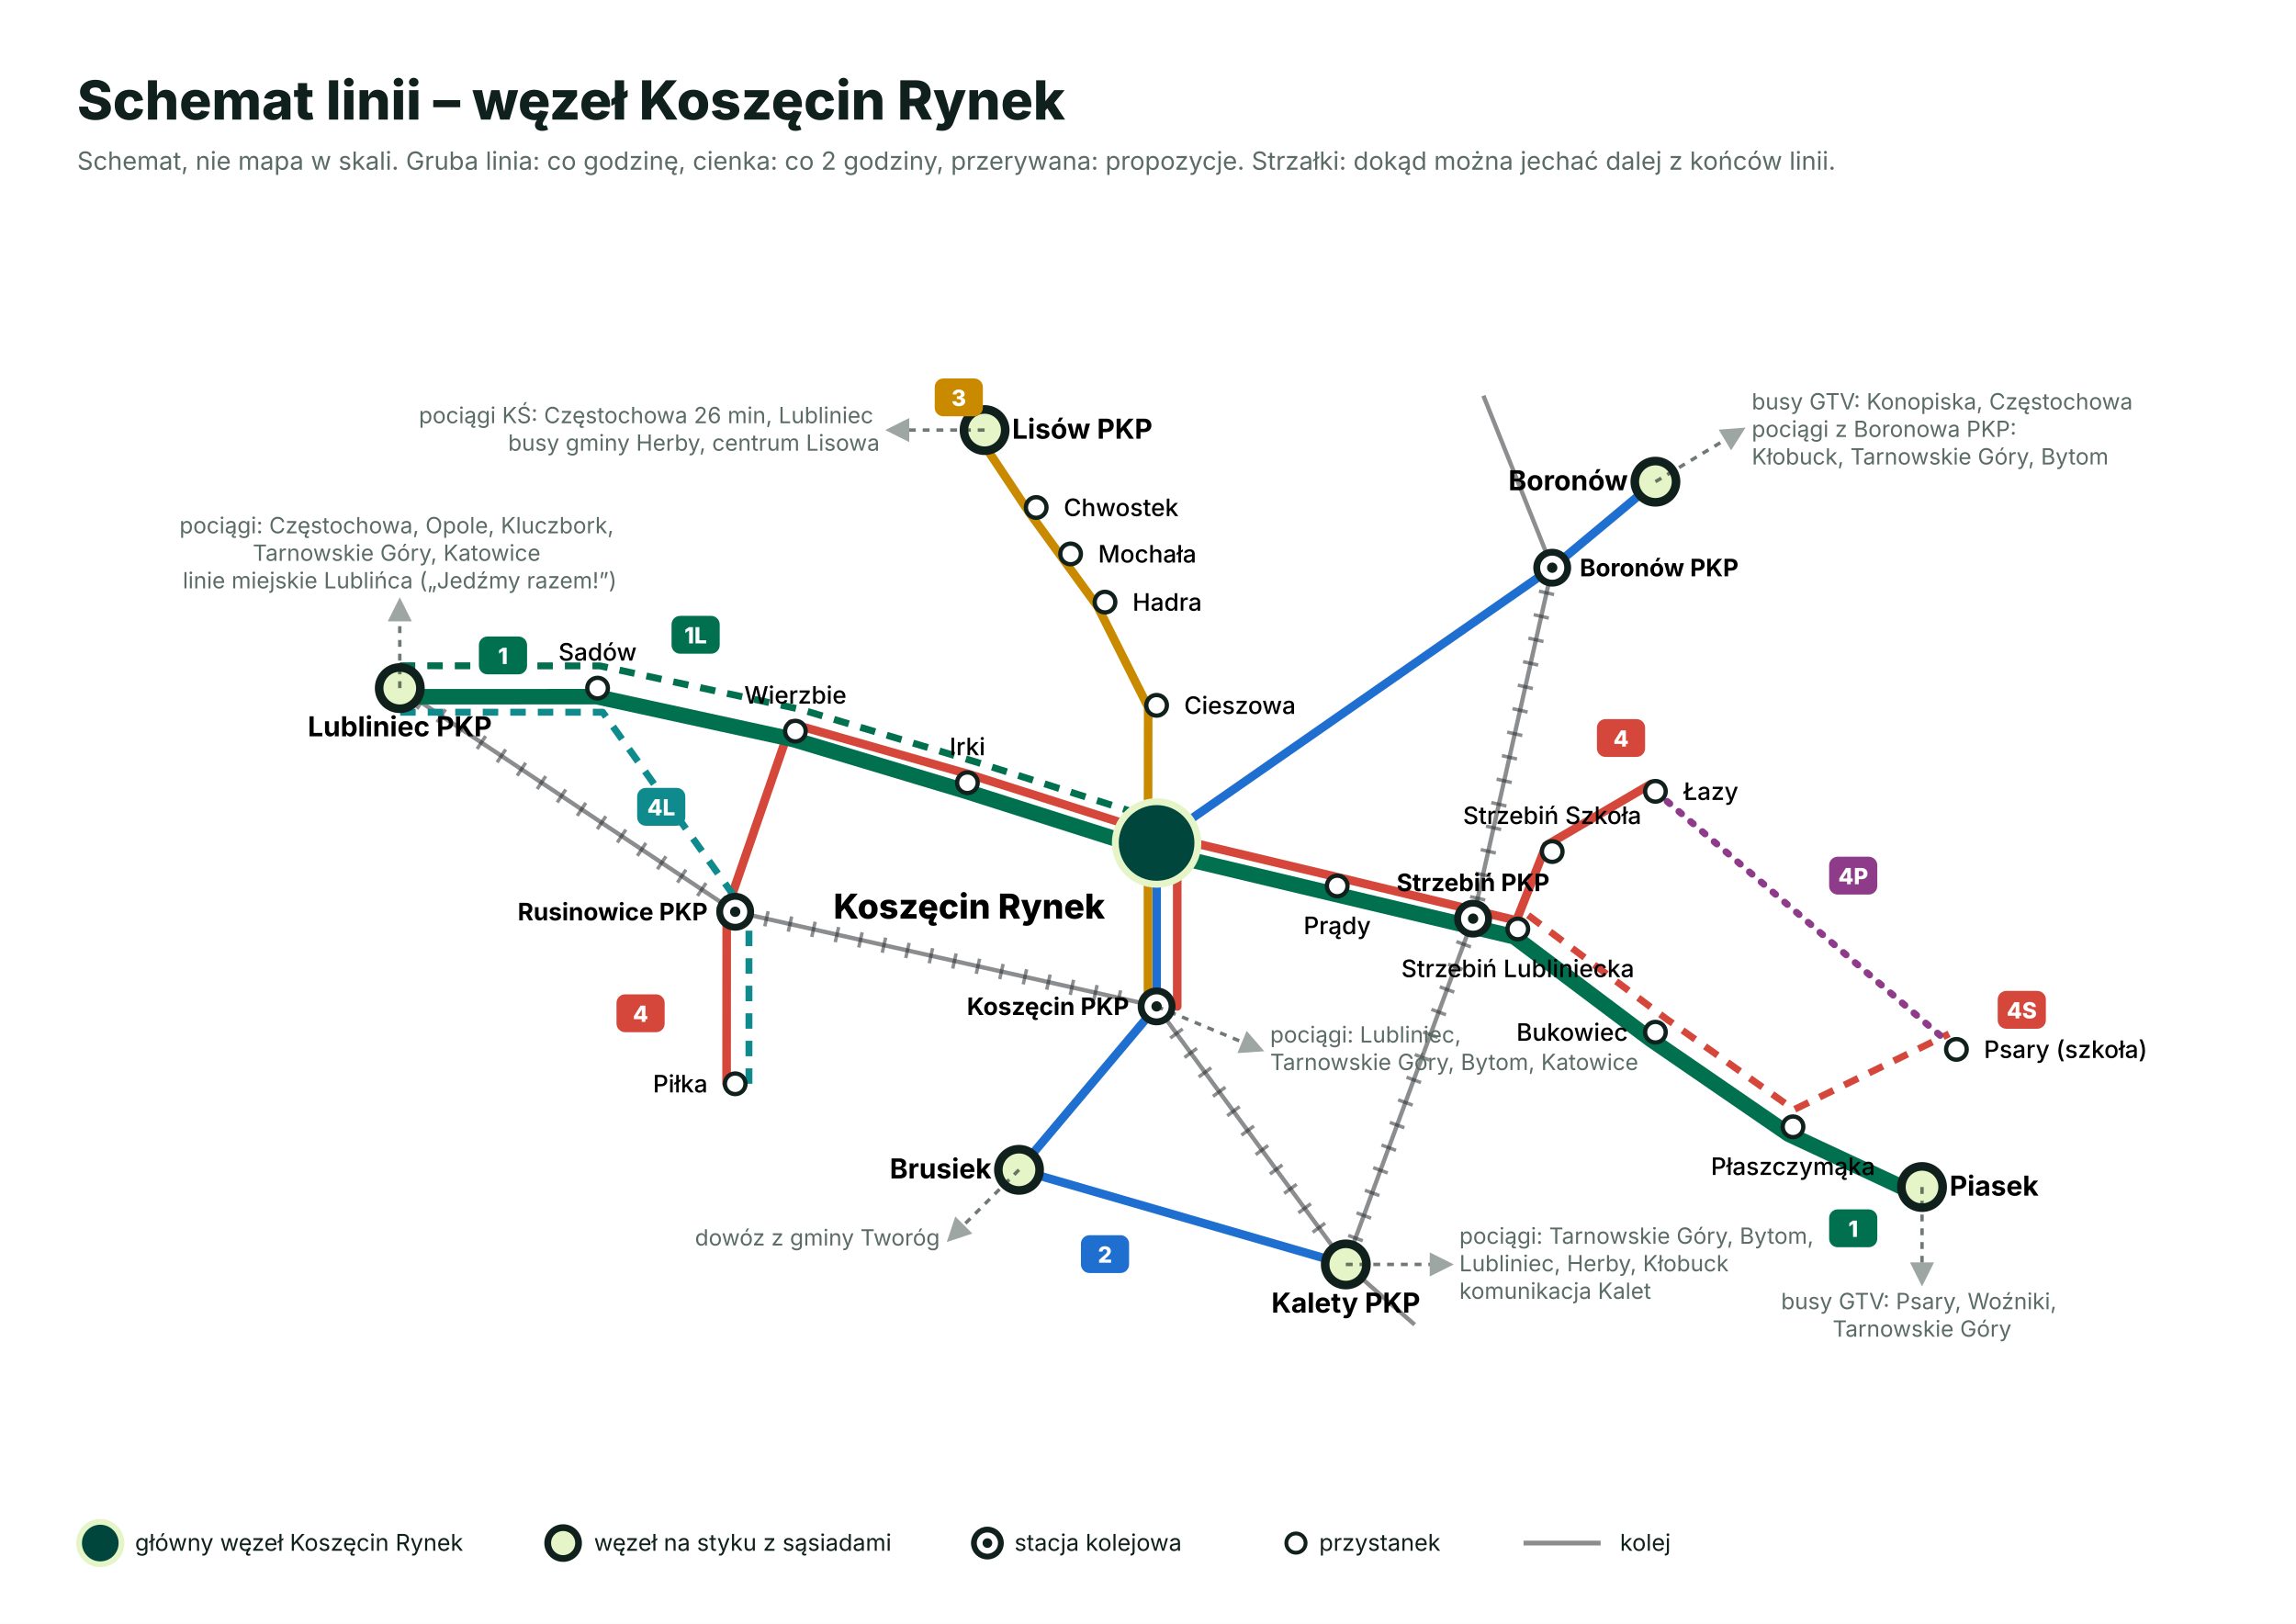
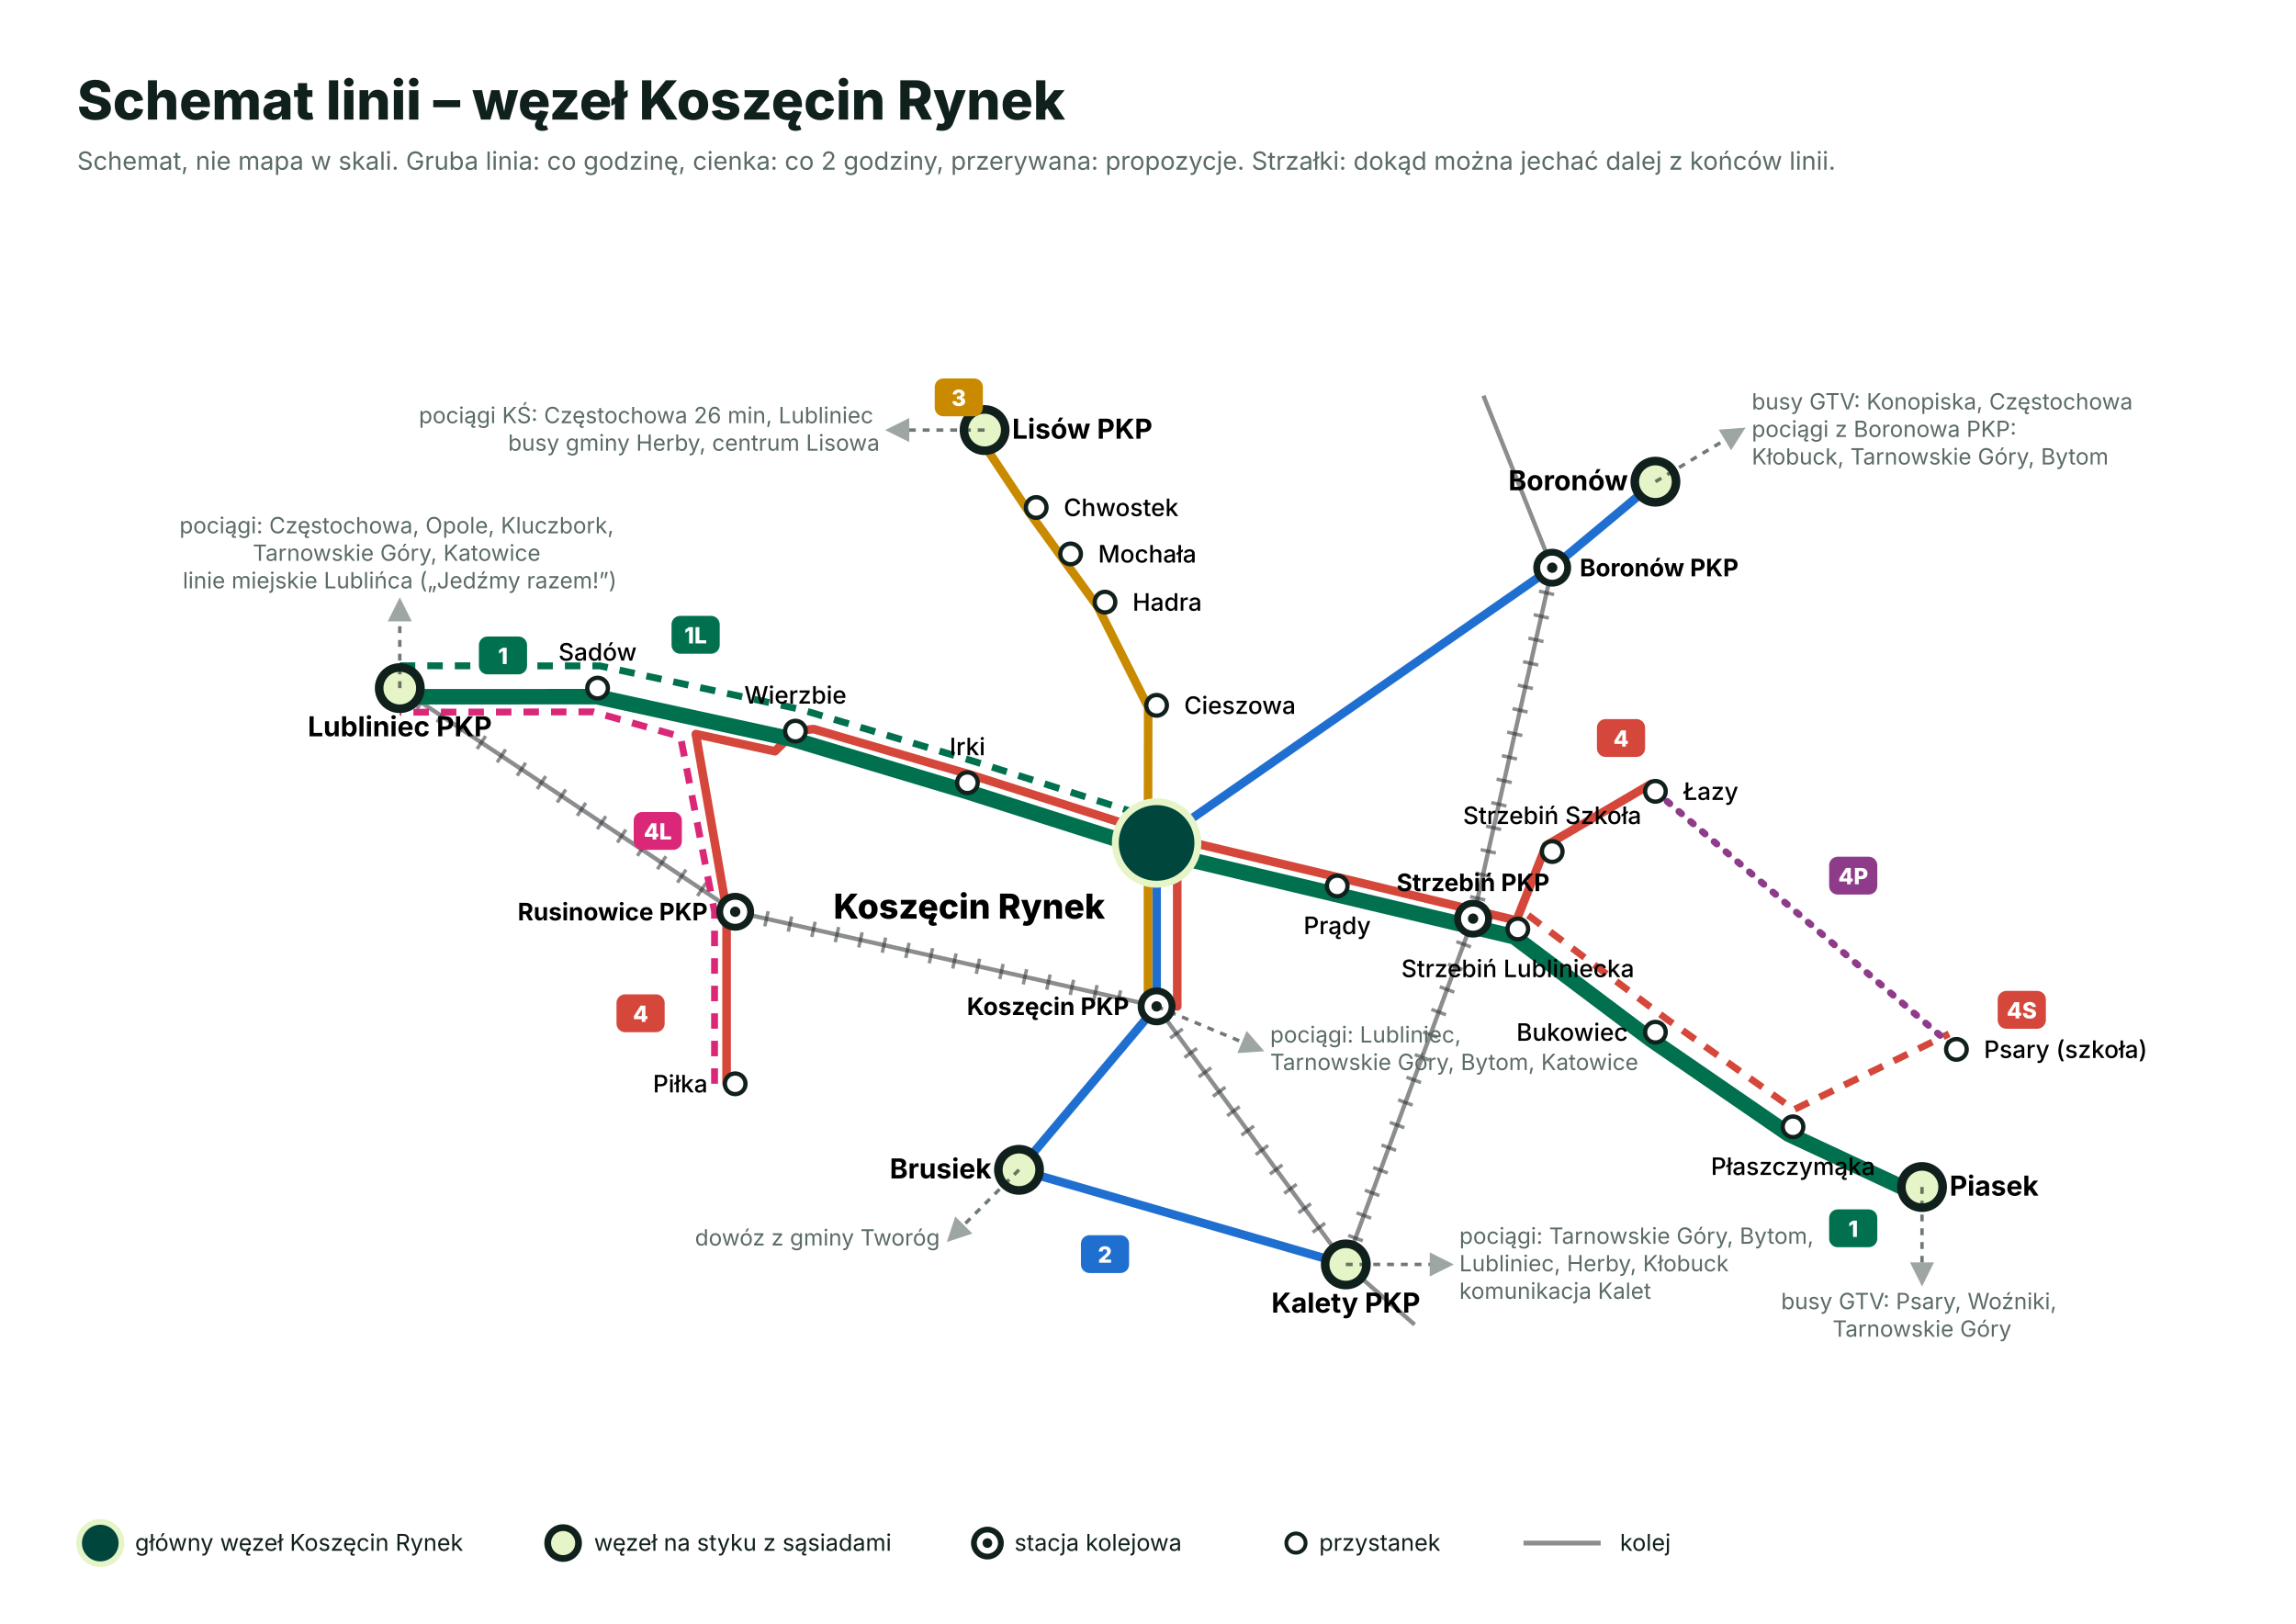
<svg xmlns="http://www.w3.org/2000/svg" width="1190.55pt" height="841.89pt" viewBox="0 0 1190.55 841.89">
  <rect width="1190.55" height="841.89" fill="#fff" />
  <text x="40" y="62" font-family="Inter" font-weight="800" font-size="28" fill="#10201c">Schemat linii – węzeł Koszęcin Rynek</text>
  <text x="40" y="88" font-family="Inter" font-size="13" fill="#5b6b66">Schemat, nie mapa w skali. Gruba linia: co godzinę, cienka: co 2 godziny, przerywana: propozycje. Strzałki: dokąd można jechać dalej z końców linii.</text>
  <svg x="20" y="110" width="1150.55" height="671.89" viewBox="-150 -10 1290 600">
    <style>text{font-family:Inter}</style>
    <defs>
      <marker id="ar" viewBox="0 0 10 10" refX="8" refY="5" markerWidth="7" markerHeight="7" orient="auto-start-reverse">
        <path d="M0,0L10,5L0,10z" fill="#5b6b66" />
      </marker>
    </defs>
    <polyline points="60,190 255,320 500,375 610,525" fill="none" stroke="#2b2f33" stroke-width="2.5" opacity=".55" />
    <polyline points="60,190 255,320 500,375 610,525" fill="none" stroke="#2b2f33" stroke-width="9" stroke-dasharray="2 12" opacity=".55" />
    <polyline points="730,120 684,324 610,525" fill="none" stroke="#2b2f33" stroke-width="2.5" opacity=".55" />
    <polyline points="730,120 684,324 610,525" fill="none" stroke="#2b2f33" stroke-width="9" stroke-dasharray="2 12" opacity=".55" />
    <polyline points="610,525 650,560" stroke="#2b2f33" stroke-width="2.5" opacity=".55" />
    <polyline points="730,120 690,20" stroke="#2b2f33" stroke-width="2.5" opacity=".55" />
-     <polyline points="787.481,245.681 726.464,281.464 709.21,325.063 606.158,300.136 501.344,275.184 391.478,240.224 287.572,210.629 250.071,319.159 250,420" fill="none" stroke="#d4473a" stroke-width="5" stroke-linecap="round" stroke-linejoin="round" />
+     <polyline points="787.481,245.681 726.464,281.464 709.21,325.063 606.158,300.136 501.344,275.184 391.478,240.224 300.6,213.8 290,215 278.1,226.7 232.1,216.7 250,319 250,420" fill="none" stroke="#d4473a" stroke-width="5" stroke-linecap="round" stroke-linejoin="round" />
    <polyline points="942.886,484.531 867.489,449.324 787.082,394.06 707.912,334.543 603.842,309.864 498.656,284.816 388.522,249.776 288.761,219.844 174.46,194.971 60,195" fill="none" stroke="#00704f" stroke-width="9" stroke-linecap="round" stroke-linejoin="round" />
    <polyline points="790,70 730,120 500,280 500,375 420,470 610,525" fill="none" stroke="#1f6fd1" stroke-width="5" stroke-linecap="round" stroke-linejoin="round" />
    <polyline points="395.84,42.774 425.904,87.867 465.729,142.6 495.111,201.048 495,280 495,375" fill="none" stroke="#c98a00" stroke-width="5" stroke-linecap="round" stroke-linejoin="round" />
    <polyline points="512,280 512,375" fill="none" stroke="#d4473a" stroke-width="5" stroke-linecap="round" stroke-linejoin="round" />
    <polyline points="60,177 176.405,177.076 293.222,202.406 393.844,232.581 503.942,267.612" fill="none" stroke="#00704f" stroke-width="4" stroke-dasharray="9 7" stroke-linejoin="round" />
-     <polyline points="263,420 263,323 178,204 60,204" fill="none" stroke="#0f8b8d" stroke-width="4" stroke-dasharray="9 7" stroke-linejoin="round" />
+     <polyline points="243,420 243,320 223.2,218.2 172.5,203.8 60,204" fill="none" stroke="#db2777" stroke-width="4" stroke-dasharray="9 7" stroke-linejoin="round" />
    <polyline points="716,322 795.836,381.88 870.57,435.016 960.719,390.963" fill="none" stroke="#d4473a" stroke-width="4" stroke-dasharray="9 7" stroke-linejoin="round" />
    <polyline points="790,250 965,400" fill="none" stroke="#8e3b8a" stroke-width="4" stroke-dasharray="2 7" stroke-linecap="round" stroke-linejoin="round" />
    <circle cx="60" cy="190" r="12" fill="#e6f5c8" stroke="#10201c" stroke-width="5" />
    <text x="60" y="218" text-anchor="middle" font-size="16" font-weight="700">Lubliniec PKP</text>
    <circle cx="175" cy="190" r="6" fill="#ffffff" stroke="#10201c" stroke-width="2.5" />
    <text x="175" y="174" text-anchor="middle" font-size="14" font-weight="500">Sadów</text>
    <circle cx="290" cy="215" r="6" fill="#ffffff" stroke="#10201c" stroke-width="2.5" />
    <text x="290" y="199" text-anchor="middle" font-size="14" font-weight="500">Wierzbie</text>
    <circle cx="390" cy="245" r="6" fill="#ffffff" stroke="#10201c" stroke-width="2.5" />
    <text x="390" y="229" text-anchor="middle" font-size="14" font-weight="500">Irki</text>
    <circle cx="500" cy="280" r="24" fill="#00463c" stroke="#e6f5c8" stroke-width="4" />
    <text x="470" y="324" text-anchor="end" font-size="20" font-weight="800">Koszęcin Rynek</text>
    <circle cx="500" cy="375" r="9" fill="#ffffff" stroke="#10201c" stroke-width="4" />
    <circle cx="500" cy="375" r="3" fill="#10201c" />
    <text x="484" y="380" text-anchor="end" font-size="14" font-weight="700">Koszęcin PKP</text>
    <circle cx="684" cy="324" r="9" fill="#ffffff" stroke="#10201c" stroke-width="4" />
    <circle cx="684" cy="324" r="3" fill="#10201c" />
    <text x="684" y="308" text-anchor="middle" font-size="14" font-weight="700">Strzebiń PKP</text>
    <circle cx="710" cy="330" r="6" fill="#ffffff" stroke="#10201c" stroke-width="2.5" />
    <text x="710" y="358" text-anchor="middle" font-size="14" font-weight="500">Strzebiń Lubliniecka</text>
    <circle cx="730" cy="285" r="6" fill="#ffffff" stroke="#10201c" stroke-width="2.5" />
    <text x="730" y="269" text-anchor="middle" font-size="14" font-weight="500">Strzebiń Szkoła</text>
    <circle cx="605" cy="305" r="6" fill="#ffffff" stroke="#10201c" stroke-width="2.5" />
    <text x="605" y="333" text-anchor="middle" font-size="14" font-weight="500">Prądy</text>
    <circle cx="965" cy="400" r="6" fill="#ffffff" stroke="#10201c" stroke-width="2.5" />
    <text x="981" y="405" text-anchor="start" font-size="14" font-weight="500">Psary (szkoła)</text>
    <circle cx="790" cy="250" r="6" fill="#ffffff" stroke="#10201c" stroke-width="2.5" />
    <text x="806" y="255" text-anchor="start" font-size="14" font-weight="500">Łazy</text>
    <circle cx="790" cy="390" r="6" fill="#ffffff" stroke="#10201c" stroke-width="2.5" />
    <text x="774" y="395" text-anchor="end" font-size="14" font-weight="500">Bukowiec</text>
    <circle cx="870" cy="445" r="6" fill="#ffffff" stroke="#10201c" stroke-width="2.5" />
    <text x="870" y="473" text-anchor="middle" font-size="14" font-weight="500">Płaszczymąka</text>
    <circle cx="945" cy="480" r="12" fill="#e6f5c8" stroke="#10201c" stroke-width="5" />
    <text x="961" y="485" text-anchor="start" font-size="16" font-weight="700">Piasek</text>
    <circle cx="790" cy="70" r="12" fill="#e6f5c8" stroke="#10201c" stroke-width="5" />
    <text x="774" y="75" text-anchor="end" font-size="16" font-weight="700">Boronów</text>
    <circle cx="730" cy="120" r="9" fill="#ffffff" stroke="#10201c" stroke-width="4" />
    <circle cx="730" cy="120" r="3" fill="#10201c" />
    <text x="746" y="125" text-anchor="start" font-size="14" font-weight="700">Boronów PKP</text>
    <circle cx="400" cy="40" r="12" fill="#e6f5c8" stroke="#10201c" stroke-width="5" />
    <text x="416" y="45" text-anchor="start" font-size="16" font-weight="700">Lisów PKP</text>
    <circle cx="430" cy="85" r="6" fill="#ffffff" stroke="#10201c" stroke-width="2.5" />
    <text x="446" y="90" text-anchor="start" font-size="14" font-weight="500">Chwostek</text>
    <circle cx="450" cy="112" r="6" fill="#ffffff" stroke="#10201c" stroke-width="2.5" />
    <text x="466" y="117" text-anchor="start" font-size="14" font-weight="500">Mochała</text>
    <circle cx="470" cy="140" r="6" fill="#ffffff" stroke="#10201c" stroke-width="2.5" />
    <text x="486" y="145" text-anchor="start" font-size="14" font-weight="500">Hadra</text>
    <circle cx="500" cy="200" r="6" fill="#ffffff" stroke="#10201c" stroke-width="2.5" />
    <text x="516" y="205" text-anchor="start" font-size="14" font-weight="500">Cieszowa</text>
    <circle cx="420" cy="470" r="12" fill="#e6f5c8" stroke="#10201c" stroke-width="5" />
    <text x="404" y="475" text-anchor="end" font-size="16" font-weight="700">Brusiek</text>
    <circle cx="610" cy="525" r="12" fill="#e6f5c8" stroke="#10201c" stroke-width="5" />
    <text x="610" y="553" text-anchor="middle" font-size="16" font-weight="700">Kalety PKP</text>
    <circle cx="255" cy="320" r="9" fill="#ffffff" stroke="#10201c" stroke-width="4" />
    <circle cx="255" cy="320" r="3" fill="#10201c" />
    <text x="239" y="325" text-anchor="end" font-size="14" font-weight="700">Rusinowice PKP</text>
    <circle cx="255" cy="420" r="6" fill="#ffffff" stroke="#10201c" stroke-width="2.5" />
    <text x="239" y="425" text-anchor="end" font-size="14" font-weight="500">Piłka</text>
    <line x1="60" y1="190" x2="60" y2="140" stroke="#10201c" stroke-width="2" stroke-dasharray="4 4" opacity=".6" marker-end="url(#ar)" />
    <text x="60" y="100" text-anchor="middle" font-size="13" fill="#5b6b66">
      <tspan x="60" dy="0">pociągi: Częstochowa, Opole, Kluczbork,</tspan>
      <tspan x="60" dy="16">Tarnowskie Góry, Katowice</tspan>
      <tspan x="60" dy="16">linie miejskie Lublińca („Jedźmy razem!”)</tspan>
    </text>
    <line x1="400" y1="40" x2="345" y2="40" stroke="#10201c" stroke-width="2" stroke-dasharray="4 4" opacity=".6" marker-end="url(#ar)" />
    <text x="339" y="36" text-anchor="end" font-size="13" fill="#5b6b66">
      <tspan x="339" dy="0">pociągi KŚ: Częstochowa 26 min, Lubliniec</tspan>
      <tspan x="339" dy="16">busy gminy Herby, centrum Lisowa</tspan>
    </text>
    <line x1="790" y1="70" x2="840" y2="40" stroke="#10201c" stroke-width="2" stroke-dasharray="4 4" opacity=".6" marker-end="url(#ar)" />
    <text x="846" y="28" text-anchor="start" font-size="13" fill="#5b6b66">
      <tspan x="846" dy="0">busy GTV: Konopiska, Częstochowa</tspan>
      <tspan x="846" dy="16">pociągi z Boronowa PKP:</tspan>
      <tspan x="846" dy="16">Kłobuck, Tarnowskie Góry, Bytom</tspan>
    </text>
    <line x1="945" y1="480" x2="945" y2="535" stroke="#10201c" stroke-width="2" stroke-dasharray="4 4" opacity=".6" marker-end="url(#ar)" />
    <text x="945" y="551" text-anchor="middle" font-size="13" fill="#5b6b66">
      <tspan x="945" dy="0">busy GTV: Psary, Woźniki,</tspan>
      <tspan x="945" dy="16">Tarnowskie Góry</tspan>
    </text>
    <line x1="610" y1="525" x2="670" y2="525" stroke="#10201c" stroke-width="2" stroke-dasharray="4 4" opacity=".6" marker-end="url(#ar)" />
    <text x="676" y="513" text-anchor="start" font-size="13" fill="#5b6b66">
      <tspan x="676" dy="0">pociągi: Tarnowskie Góry, Bytom,</tspan>
      <tspan x="676" dy="16">Lubliniec, Herby, Kłobuck</tspan>
      <tspan x="676" dy="16">komunikacja Kalet</tspan>
    </text>
    <line x1="420" y1="470" x2="380" y2="510" stroke="#10201c" stroke-width="2" stroke-dasharray="4 4" opacity=".6" marker-end="url(#ar)" />
    <text x="374" y="514" text-anchor="end" font-size="13" fill="#5b6b66">
      <tspan x="374" dy="0">dowóz z gminy Tworóg</tspan>
    </text>
    <line x1="500" y1="375" x2="560" y2="400" stroke="#10201c" stroke-width="2" stroke-dasharray="4 4" opacity=".6" marker-end="url(#ar)" />
    <text x="566" y="396" text-anchor="start" font-size="13" fill="#5b6b66">
      <tspan x="566" dy="0">pociągi: Lubliniec,</tspan>
      <tspan x="566" dy="16">Tarnowskie Góry, Bytom, Katowice</tspan>
    </text>
    <rect x="106" y="160" width="28" height="22" rx="5" fill="#00704f" />
    <text x="120" y="176" text-anchor="middle" font-size="13" font-weight="800" fill="#fff" stroke="none">1</text>
    <rect x="186" y="368" width="28" height="22" rx="5" fill="#d4473a" />
    <text x="200" y="384" text-anchor="middle" font-size="13" font-weight="800" fill="#fff" stroke="none">4</text>
    <rect x="891" y="493" width="28" height="22" rx="5" fill="#00704f" />
    <text x="905" y="509" text-anchor="middle" font-size="13" font-weight="800" fill="#fff" stroke="none">1</text>
    <rect x="456" y="508" width="28" height="22" rx="5" fill="#1f6fd1" />
    <text x="470" y="524" text-anchor="middle" font-size="13" font-weight="800" fill="#fff" stroke="none">2</text>
    <rect x="371" y="10" width="28" height="22" rx="5" fill="#c98a00" />
    <text x="385" y="26" text-anchor="middle" font-size="13" font-weight="800" fill="#fff" stroke="none">3</text>
    <rect x="756" y="208" width="28" height="22" rx="5" fill="#d4473a" />
    <text x="770" y="224" text-anchor="middle" font-size="13" font-weight="800" fill="#fff" stroke="none">4</text>
    <rect x="989" y="366" width="28" height="22" rx="5" fill="#d4473a" />
    <text x="1003" y="382" text-anchor="middle" font-size="13" font-weight="800" fill="#fff" stroke="none">4S</text>
    <rect x="218" y="148" width="28" height="22" rx="5" fill="#00704f" />
    <text x="232" y="164" text-anchor="middle" font-size="13" font-weight="800" fill="#fff" stroke="none">1L</text>
-     <rect x="198" y="248" width="28" height="22" rx="5" fill="#0f8b8d" />
-     <text x="212" y="264" text-anchor="middle" font-size="13" font-weight="800" fill="#fff" stroke="none">4L</text>
+     <rect x="196" y="262" width="28" height="22" rx="5" fill="#db2777" />
+     <text x="210" y="278" text-anchor="middle" font-size="13" font-weight="800" fill="#fff" stroke="none">4L</text>
    <rect x="891" y="288" width="28" height="22" rx="5" fill="#8e3b8a" />
    <text x="905" y="304" text-anchor="middle" font-size="13" font-weight="800" fill="#fff" stroke="none">4P</text>
  </svg>
  <g font-family="Inter" font-size="12" fill="#10201c">
    <circle cx="52" cy="800" r="11" fill="#00463c" stroke="#e6f5c8" stroke-width="3" />
    <text x="70" y="804">główny węzeł Koszęcin Rynek</text>
    <circle cx="292" cy="800" r="8" fill="#e6f5c8" stroke="#10201c" stroke-width="3.5" />
    <text x="308" y="804">węzeł na styku z sąsiadami</text>
    <circle cx="512" cy="800" r="7" fill="#fff" stroke="#10201c" stroke-width="3" />
    <circle cx="512" cy="800" r="2.5" fill="#10201c" />
    <text x="526" y="804">stacja kolejowa</text>
    <circle cx="672" cy="800" r="5" fill="#fff" stroke="#10201c" stroke-width="2" />
    <text x="684" y="804">przystanek</text>
    <line x1="790" y1="800" x2="830" y2="800" stroke="#2b2f33" stroke-width="2.5" opacity=".55" />
    <text x="840" y="804">kolej</text>
  </g>
</svg>
